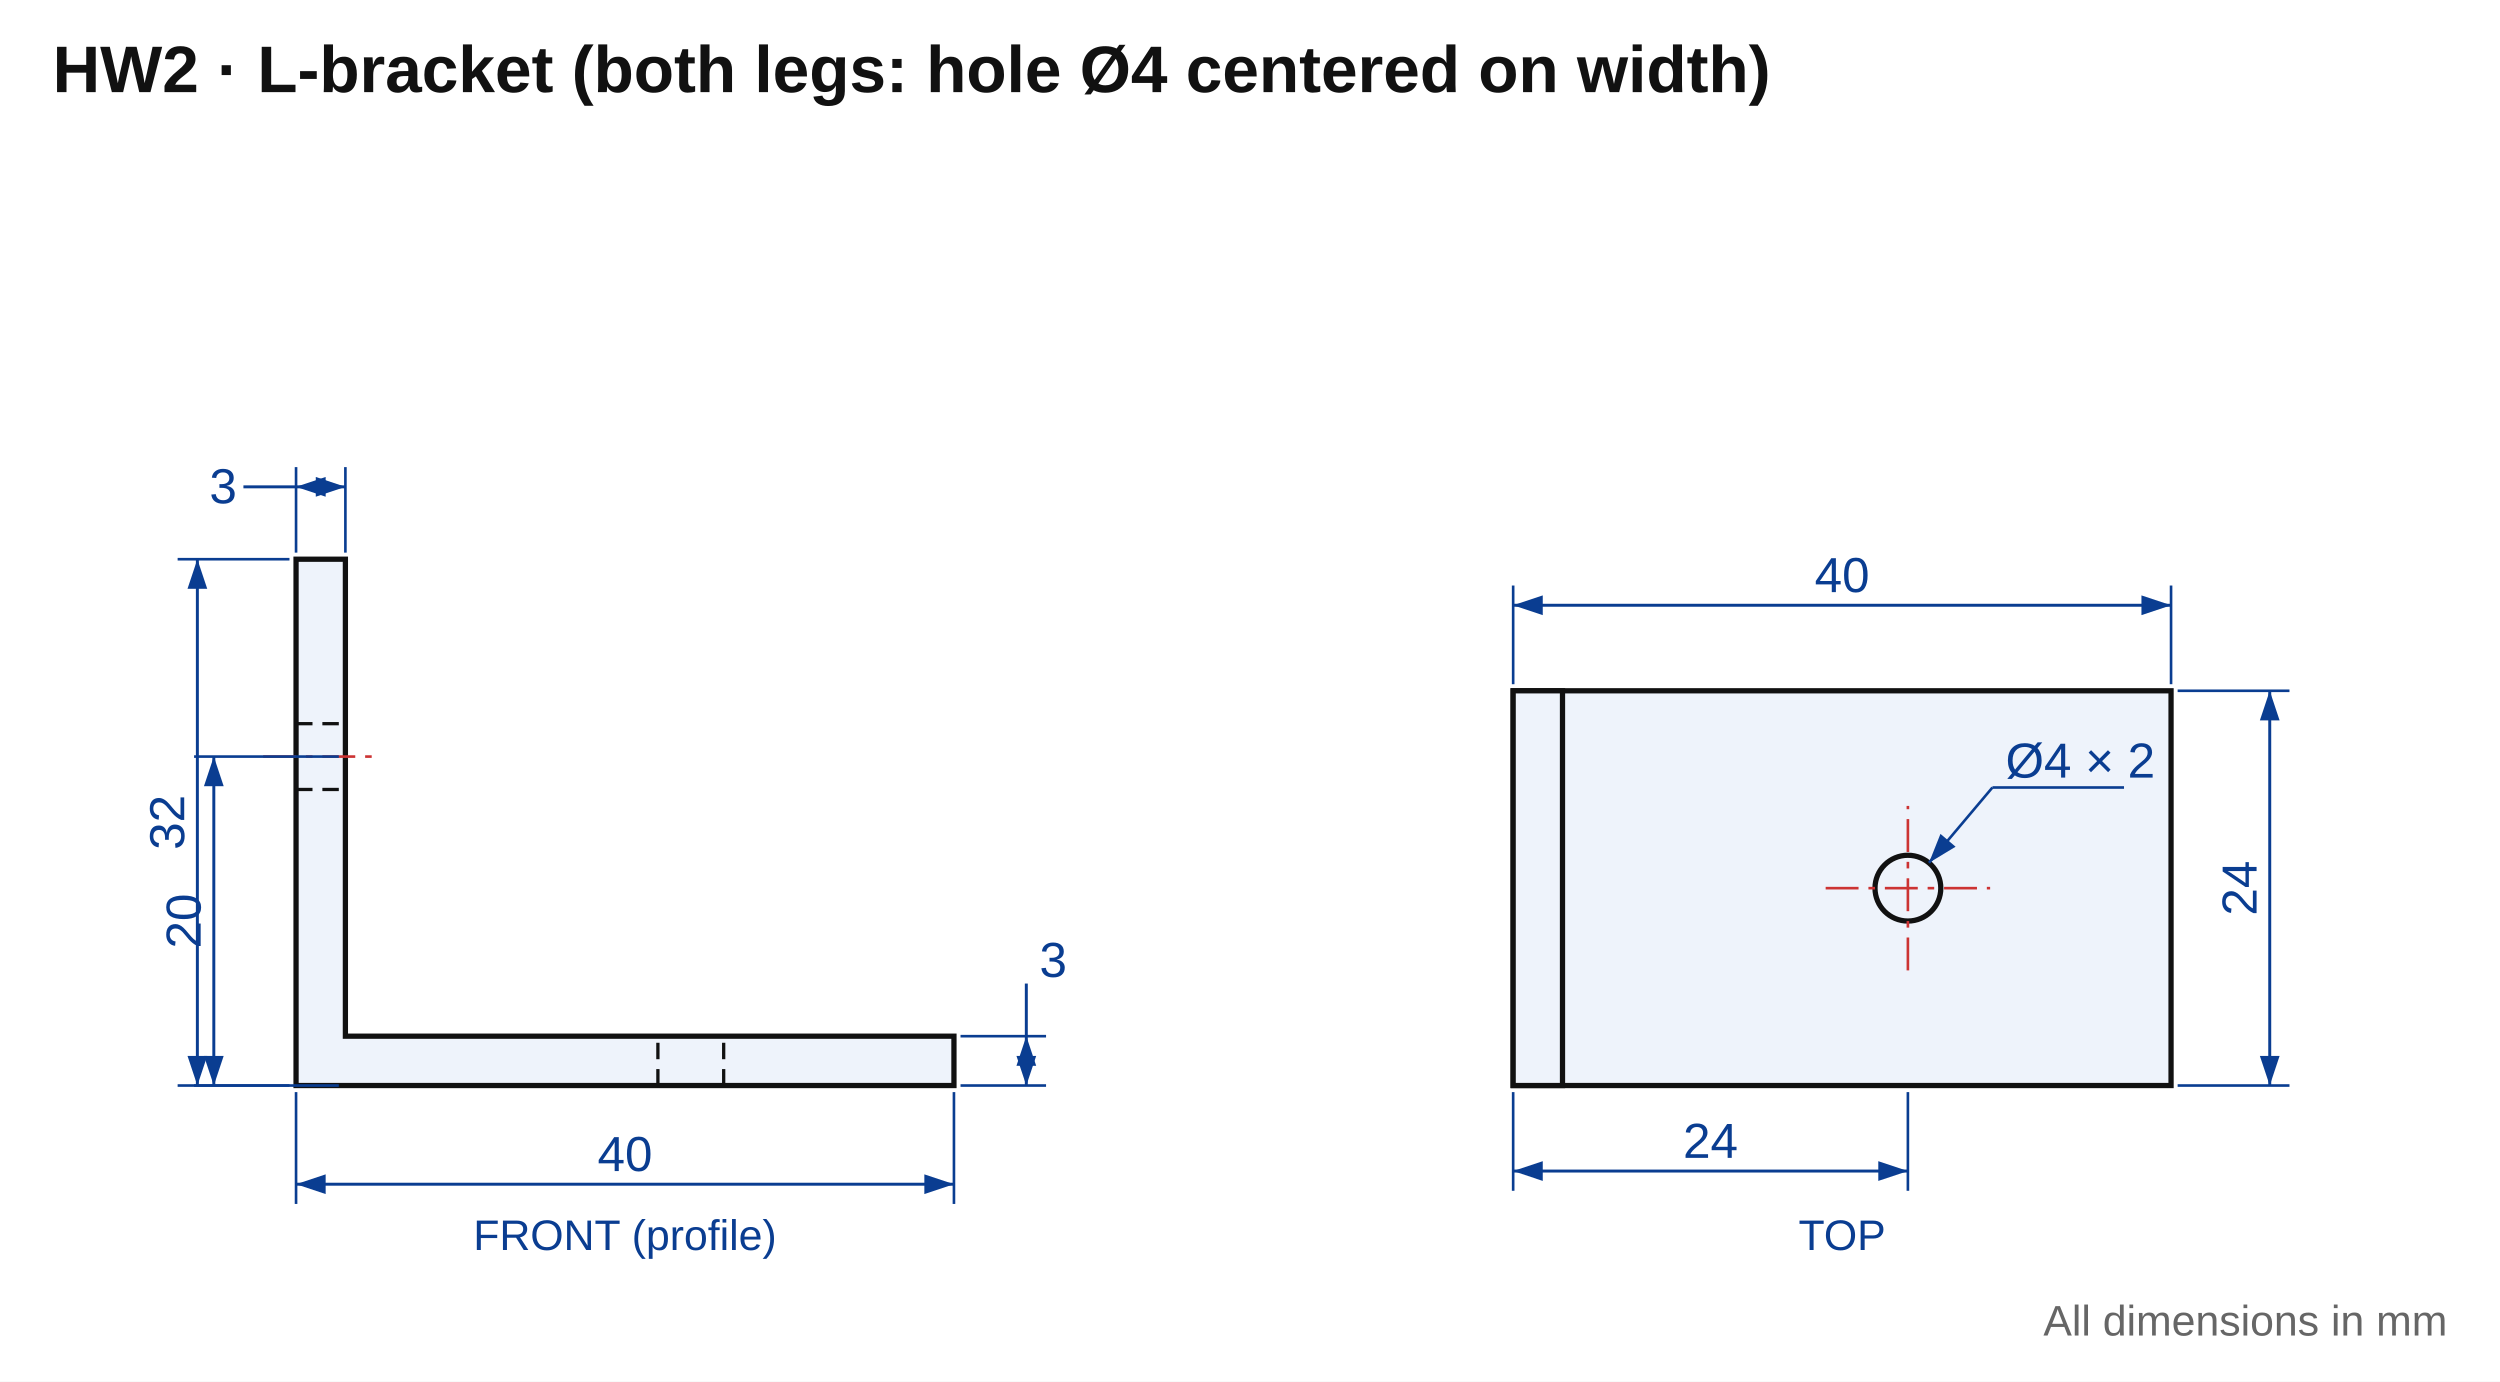
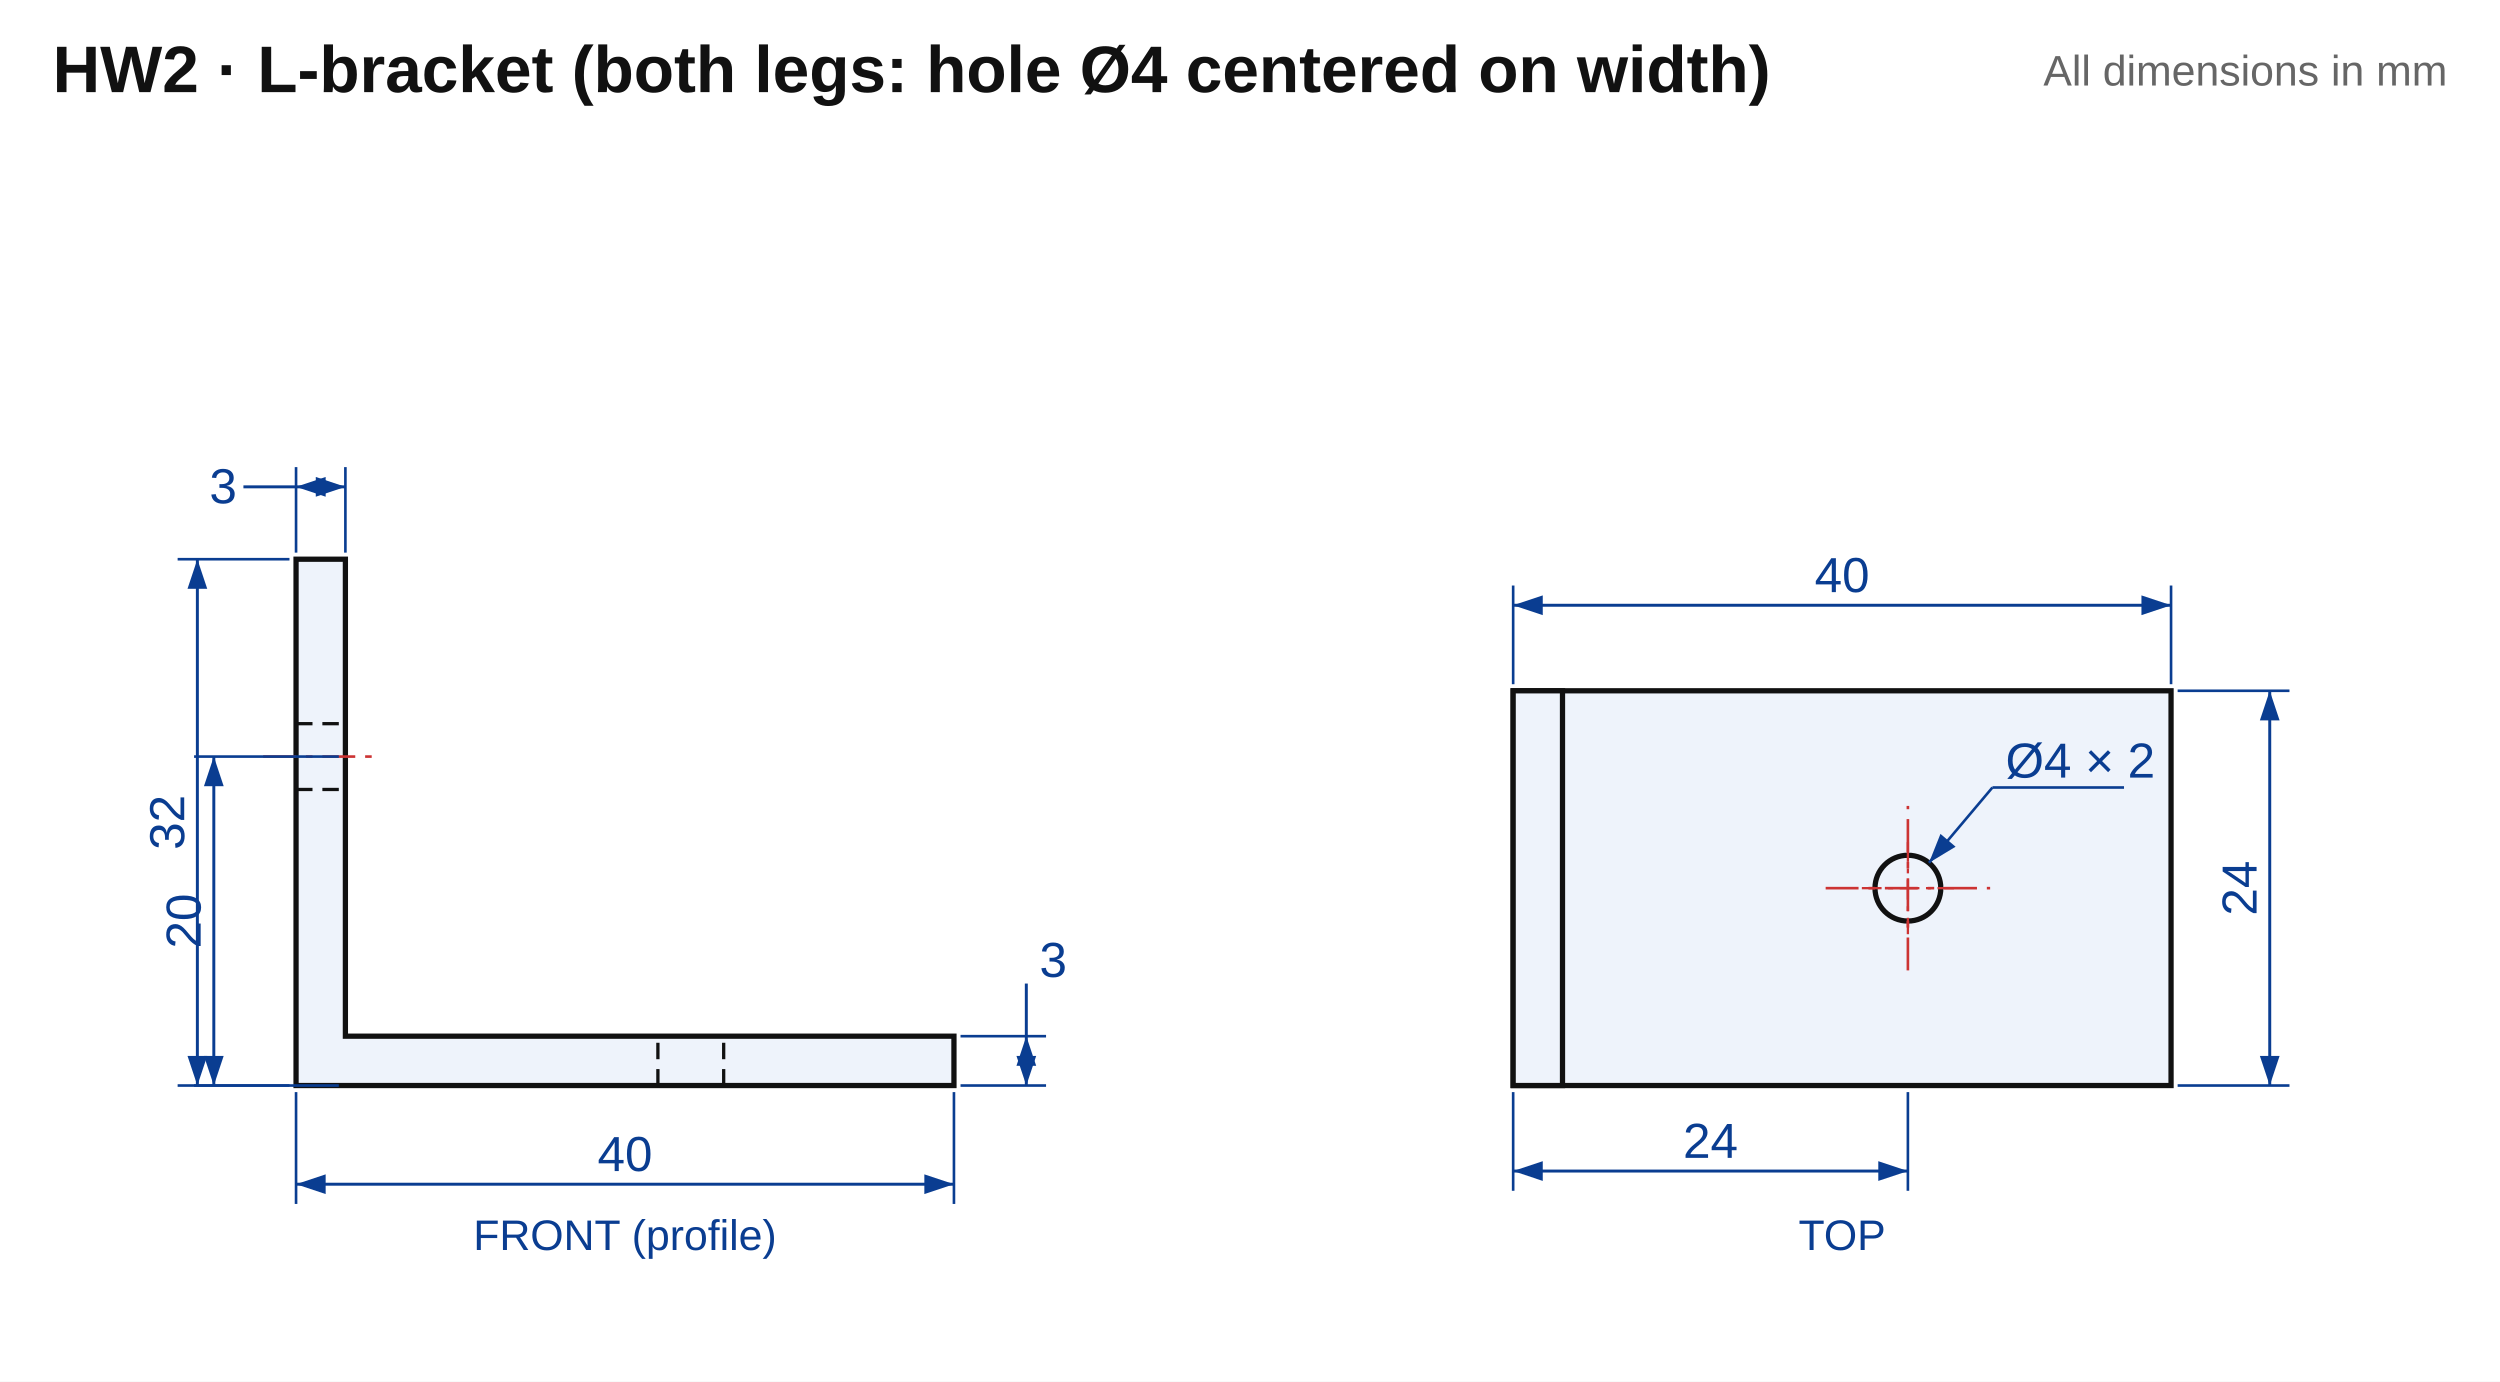
<svg xmlns="http://www.w3.org/2000/svg" viewBox="0 0 760 420" width="760" height="420">
  <rect width="100%" height="100%" fill="white" />
  <text x="16" y="28" font-size="20" font-weight="bold" font-family="Arial,Helvetica,sans-serif" fill="#111">HW2 · L-bracket (both legs: hole Ø4 centered on width)</text>
-   <text x="744" y="406" font-size="13" text-anchor="end" font-family="Arial,Helvetica,sans-serif" fill="#666">All dimensions in mm</text>
+   <text x="744" y="26" font-size="13" text-anchor="end" font-family="Arial,Helvetica,sans-serif" fill="#666">All dimensions in mm</text>
  <polygon points="90.0,330.0 290.0,330.0 290.0,315.0 105.0,315.0 105.0,170.0 90.0,170.0" fill="#eef3fb" stroke="#111" stroke-width="1.6" />
  <line x1="90.0" y1="332.0" x2="90.0" y2="366.0" stroke="#0a3d91" stroke-width="0.8" />
  <line x1="290.0" y1="332.0" x2="290.0" y2="366.0" stroke="#0a3d91" stroke-width="0.8" />
  <line x1="90.0" y1="360.0" x2="290.0" y2="360.0" stroke="#0a3d91" stroke-width="0.9" />
  <polygon points="90.0,360.0 99.0,357.0 99.0,363.0" fill="#0a3d91" />
  <polygon points="290.0,360.0 281.0,363.0 281.0,357.0" fill="#0a3d91" />
  <text x="190.0" y="356.0" font-size="15" font-family="Arial,Helvetica,sans-serif" text-anchor="middle" fill="#0a3d91">40</text>
  <line x1="88.0" y1="330.0" x2="54.0" y2="330.0" stroke="#0a3d91" stroke-width="0.8" />
  <line x1="88.0" y1="170.0" x2="54.0" y2="170.0" stroke="#0a3d91" stroke-width="0.8" />
  <line x1="60.0" y1="330.0" x2="60.0" y2="170.0" stroke="#0a3d91" stroke-width="0.9" />
  <polygon points="60.0,330.0 57.0,321.0 63.0,321.0" fill="#0a3d91" />
  <polygon points="60.0,170.0 63.0,179.0 57.0,179.0" fill="#0a3d91" />
  <text x="56.0" y="250.0" font-size="15" font-family="Arial,Helvetica,sans-serif" text-anchor="middle" fill="#0a3d91" transform="rotate(-90.0 56.0 250.0)">32</text>
  <line x1="105.0" y1="168.0" x2="105.0" y2="142.0" stroke="#0a3d91" stroke-width="0.8" />
  <line x1="90.0" y1="168.0" x2="90.0" y2="142.0" stroke="#0a3d91" stroke-width="0.8" />
  <line x1="105.0" y1="148.0" x2="90.0" y2="148.0" stroke="#0a3d91" stroke-width="0.9" />
  <polygon points="105.0,148.0 96.0,151.0 96.0,145.0" fill="#0a3d91" />
  <polygon points="90.0,148.0 99.0,145.0 99.0,151.0" fill="#0a3d91" />
  <line x1="90.0" y1="148.0" x2="74.0" y2="148.0" stroke="#0a3d91" stroke-width="0.9" />
  <text x="72.0" y="153.0" font-size="15" font-family="Arial,Helvetica,sans-serif" text-anchor="end" fill="#0a3d91">3</text>
  <line x1="292.0" y1="330.0" x2="318.0" y2="330.0" stroke="#0a3d91" stroke-width="0.8" />
  <line x1="292.0" y1="315.0" x2="318.0" y2="315.0" stroke="#0a3d91" stroke-width="0.8" />
  <line x1="312.0" y1="330.0" x2="312.0" y2="315.0" stroke="#0a3d91" stroke-width="0.9" />
  <polygon points="312.0,330.0 309.0,321.0 315.0,321.0" fill="#0a3d91" />
  <polygon points="312.0,315.0 315.0,324.0 309.0,324.0" fill="#0a3d91" />
  <line x1="312.0" y1="315.0" x2="312.0" y2="299.0" stroke="#0a3d91" stroke-width="0.9" />
  <text x="316.0" y="297.0" font-size="15" font-family="Arial,Helvetica,sans-serif" text-anchor="start" fill="#0a3d91">3</text>
  <line x1="200.0" y1="330.0" x2="200.0" y2="315.0" stroke="#111" stroke-width="1" stroke-dasharray="5 3" />
  <line x1="220.0" y1="330.0" x2="220.0" y2="315.0" stroke="#111" stroke-width="1" stroke-dasharray="5 3" />
  <line x1="90.0" y1="240.0" x2="105.0" y2="240.0" stroke="#111" stroke-width="1" stroke-dasharray="5 3" />
  <line x1="90.0" y1="220.0" x2="105.0" y2="220.0" stroke="#111" stroke-width="1" stroke-dasharray="5 3" />
  <line x1="80.0" y1="230.0" x2="115.0" y2="230.0" stroke="#c33" stroke-width="0.8" stroke-dasharray="10 3 2 3" />
  <line x1="103.0" y1="330.0" x2="59.0" y2="330.0" stroke="#0a3d91" stroke-width="0.8" />
  <line x1="103.0" y1="230.0" x2="59.0" y2="230.0" stroke="#0a3d91" stroke-width="0.8" />
  <line x1="65.0" y1="330.0" x2="65.0" y2="230.0" stroke="#0a3d91" stroke-width="0.9" />
  <polygon points="65.0,330.0 62.0,321.0 68.0,321.0" fill="#0a3d91" />
  <polygon points="65.0,230.0 68.0,239.0 62.0,239.0" fill="#0a3d91" />
  <text x="61.0" y="280.0" font-size="15" font-family="Arial,Helvetica,sans-serif" text-anchor="middle" fill="#0a3d91" transform="rotate(-90.0 61.0 280.0)">20</text>
  <text x="190.0" y="380.0" font-size="13" font-family="Arial,Helvetica,sans-serif" text-anchor="middle" fill="#0a3d91">FRONT (profile)</text>
  <rect x="460.0" y="210.0" width="200.0" height="120.0" rx="0.0" fill="#eef3fb" stroke="#111" stroke-width="1.6" />
  <rect x="460.0" y="210.0" width="15.0" height="120.0" rx="0.0" fill="#eef3fb" stroke="#111" stroke-width="1.6" />
  <circle cx="580.0" cy="270.0" r="10.0" fill="none" stroke="#111" stroke-width="1.6" />
+   <g stroke="#c33" stroke-width="0.7" stroke-dasharray="6 2 1.5 2">
+     <line x1="566.0" y1="270.0" x2="594.0" y2="270.0" />
+     <line x1="580.0" y1="256.0" x2="580.0" y2="284.0" />
+   </g>
  <line x1="580.0" y1="295.0" x2="580.0" y2="245.0" stroke="#c33" stroke-width="0.8" stroke-dasharray="10 3 2 3" />
  <line x1="555.0" y1="270.0" x2="605.0" y2="270.0" stroke="#c33" stroke-width="0.8" stroke-dasharray="10 3 2 3" />
  <line x1="460.0" y1="208.0" x2="460.0" y2="178.0" stroke="#0a3d91" stroke-width="0.8" />
  <line x1="660.0" y1="208.0" x2="660.0" y2="178.0" stroke="#0a3d91" stroke-width="0.8" />
  <line x1="460.0" y1="184.0" x2="660.0" y2="184.0" stroke="#0a3d91" stroke-width="0.9" />
  <polygon points="460.0,184.0 469.0,181.0 469.0,187.0" fill="#0a3d91" />
  <polygon points="660.0,184.0 651.0,187.0 651.0,181.0" fill="#0a3d91" />
  <text x="560.0" y="180.0" font-size="15" font-family="Arial,Helvetica,sans-serif" text-anchor="middle" fill="#0a3d91">40</text>
  <line x1="662.0" y1="330.0" x2="696.0" y2="330.0" stroke="#0a3d91" stroke-width="0.8" />
  <line x1="662.0" y1="210.0" x2="696.0" y2="210.0" stroke="#0a3d91" stroke-width="0.8" />
  <line x1="690.0" y1="330.0" x2="690.0" y2="210.0" stroke="#0a3d91" stroke-width="0.9" />
  <polygon points="690.0,330.0 687.0,321.0 693.0,321.0" fill="#0a3d91" />
  <polygon points="690.0,210.0 693.0,219.0 687.0,219.0" fill="#0a3d91" />
  <text x="686.0" y="270.0" font-size="15" font-family="Arial,Helvetica,sans-serif" text-anchor="middle" fill="#0a3d91" transform="rotate(-90.0 686.0 270.0)">24</text>
  <line x1="460.0" y1="332.0" x2="460.0" y2="362.0" stroke="#0a3d91" stroke-width="0.8" />
  <line x1="580.0" y1="332.0" x2="580.0" y2="362.0" stroke="#0a3d91" stroke-width="0.8" />
  <line x1="460.0" y1="356.0" x2="580.0" y2="356.0" stroke="#0a3d91" stroke-width="0.9" />
  <polygon points="460.0,356.0 469.0,353.0 469.0,359.0" fill="#0a3d91" />
  <polygon points="580.0,356.0 571.0,359.0 571.0,353.0" fill="#0a3d91" />
  <text x="520.0" y="352.0" font-size="15" font-family="Arial,Helvetica,sans-serif" text-anchor="middle" fill="#0a3d91">24</text>
  <line x1="586.4" y1="262.3" x2="605.7" y2="239.4" stroke="#0a3d91" stroke-width="0.8" />
  <polygon points="586.4,262.3 589.9,253.5 594.5,257.4" fill="#0a3d91" />
  <line x1="605.7" y1="239.4" x2="645.7" y2="239.4" stroke="#0a3d91" stroke-width="0.8" />
  <text x="609.7" y="236.4" font-size="15" font-family="Arial,Helvetica,sans-serif" text-anchor="start" fill="#0a3d91">Ø4 × 2</text>
  <text x="560.0" y="380.0" font-size="13" font-family="Arial,Helvetica,sans-serif" text-anchor="middle" fill="#0a3d91">TOP</text>
</svg>
